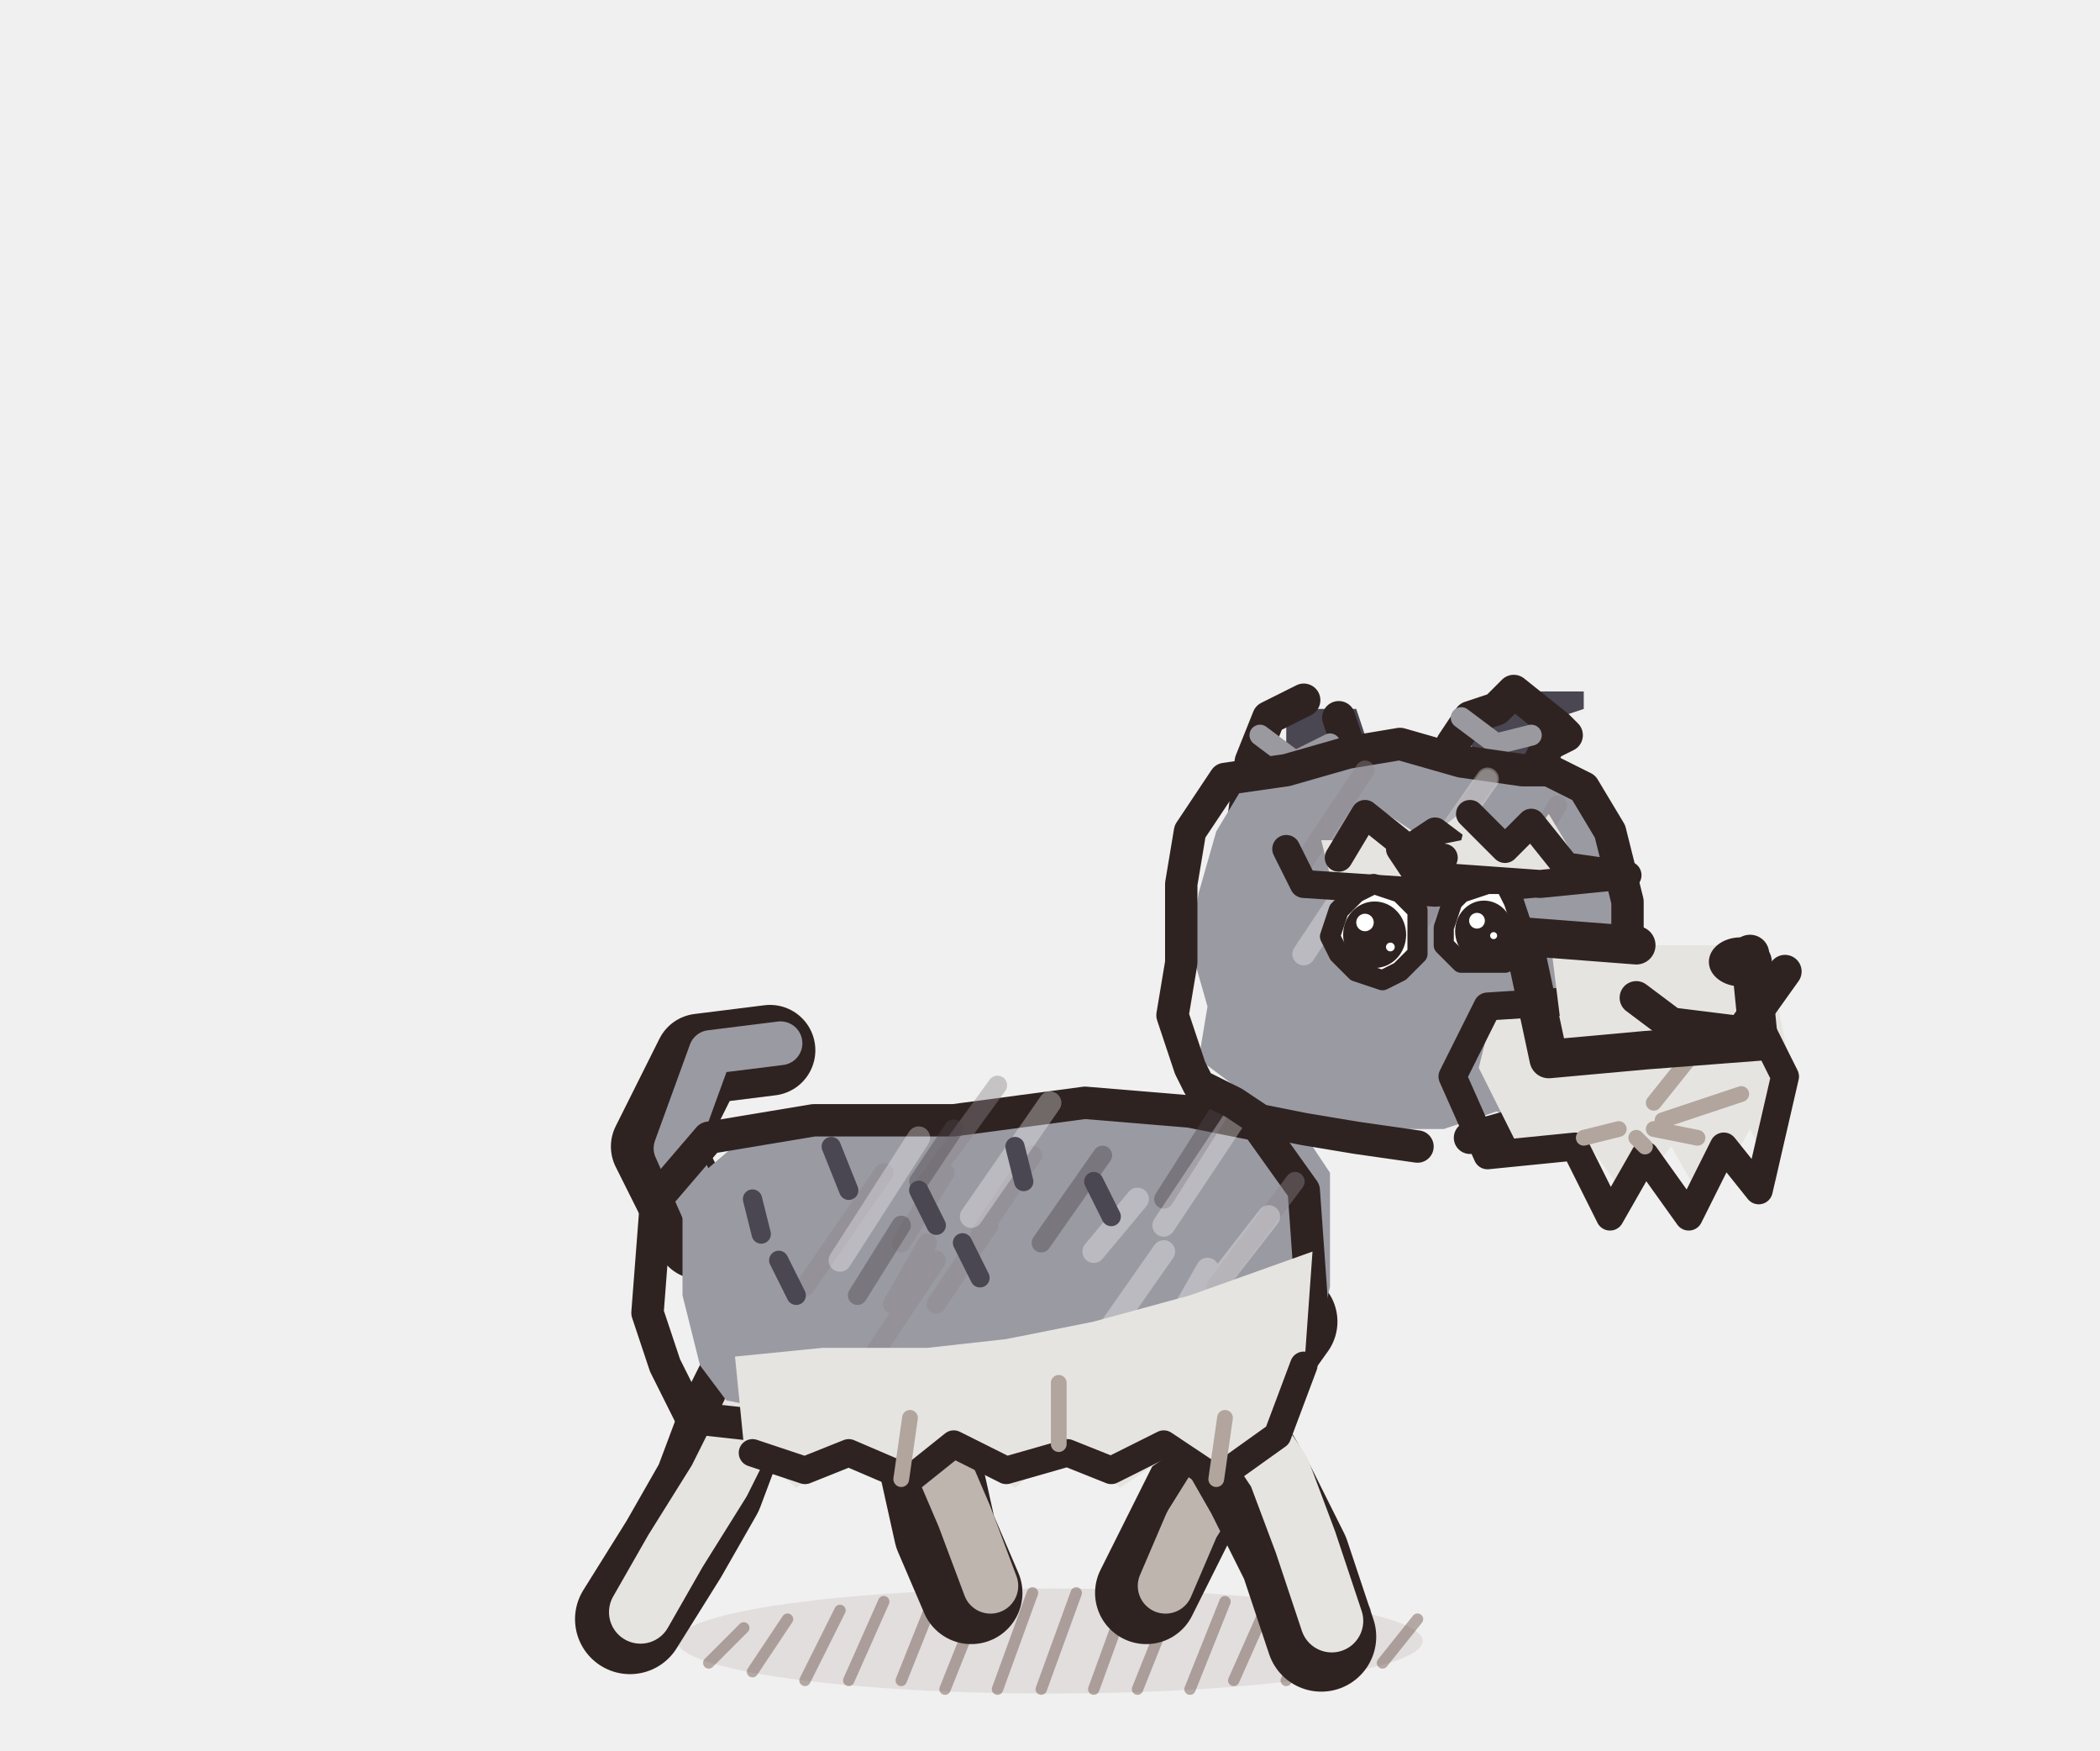
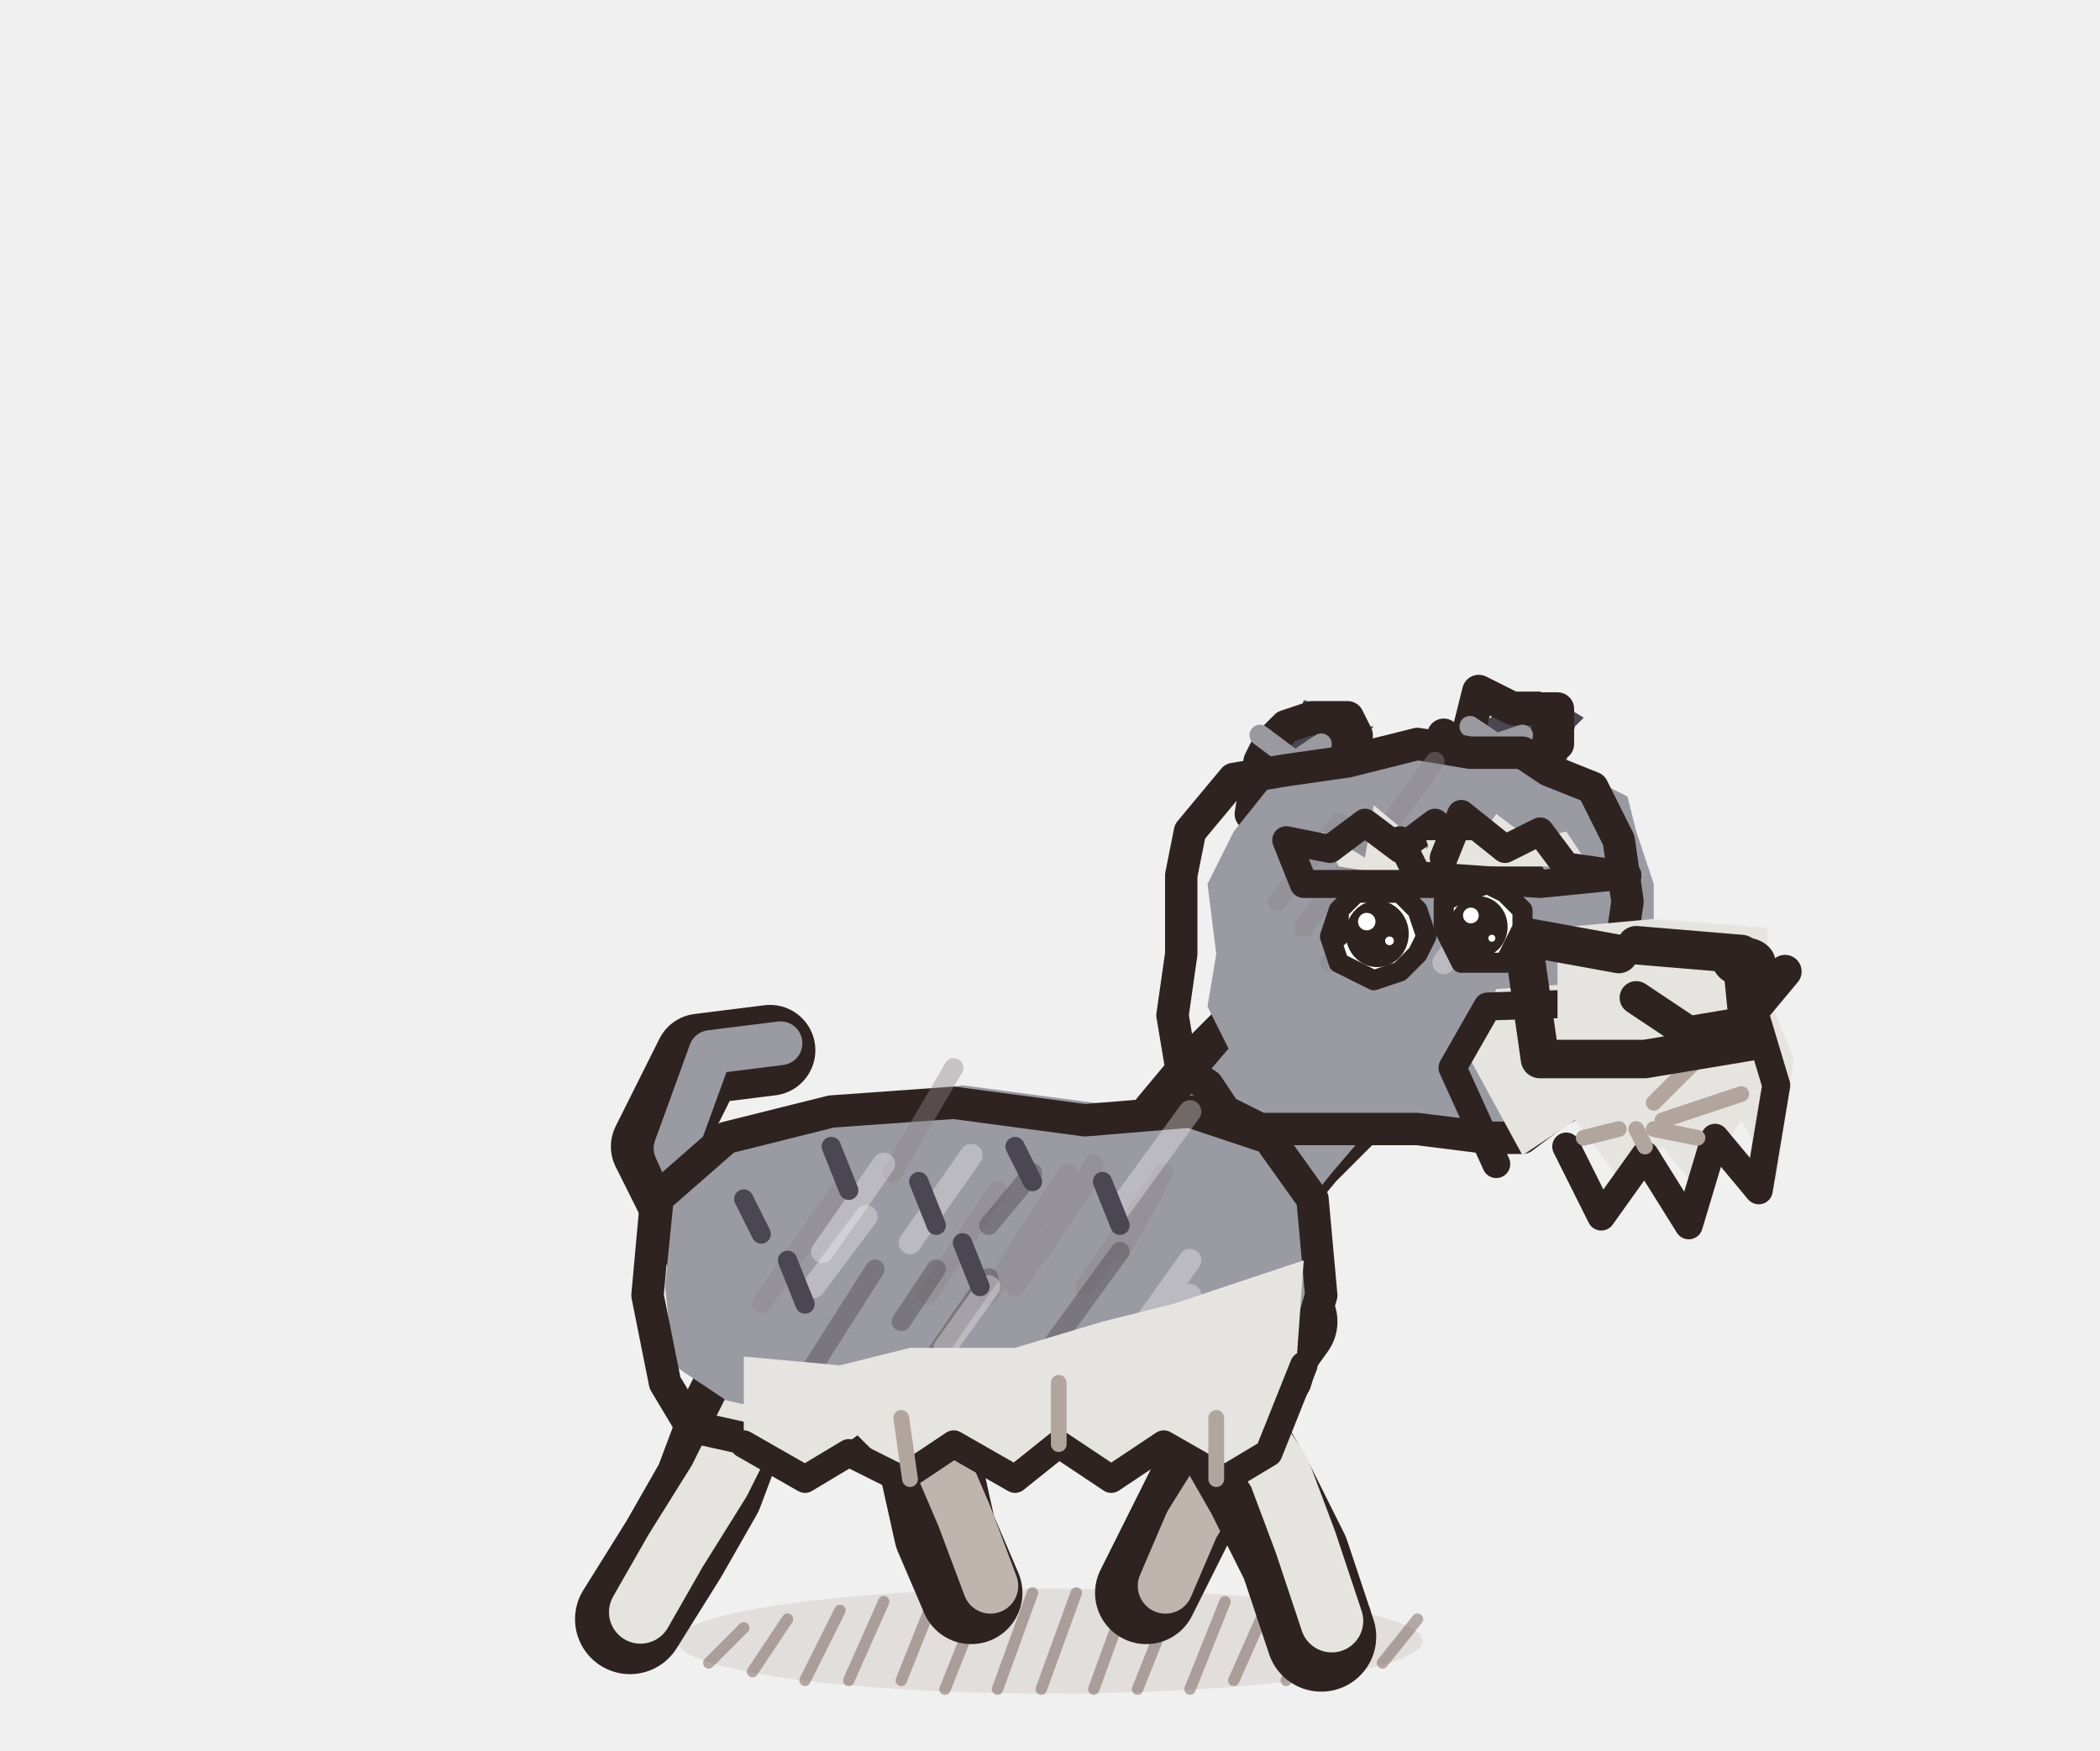
<svg xmlns="http://www.w3.org/2000/svg" width="240" height="200" class="pa-dog pa-pose-walk" viewBox="0 0 240 200" role="img" aria-label="Muesli the Miniature Schnauzer, walk">
  <g>
    <ellipse cx="120" cy="187.5" rx="42.6" ry="6" fill="#5B3D32" opacity="0.1" />
    <path d="M81 190l4 -4M86 191l4 -6M92 192l4 -8M97 192l4 -9M103 192l4 -10M108 193l4 -10M114 193l4 -11M119 193l4 -11M125 193l4 -11M130 193l4 -10M136 193l4 -10M141 192l4 -9M147 192l4 -8M152 191l4 -7M158 190l4 -5" stroke="#5B3D32" stroke-width="1.3" stroke-linecap="round" opacity="0.4" fill="none" />
    <g class="pa-d-f0">
      <path d="M80 141L75 131L80 121L88 120" fill="none" stroke="#2E2320" stroke-width="10.365" stroke-linecap="round" stroke-linejoin="round" />
      <path d="M80 141L76 132L80 121L88 120" fill="none" stroke="#9A9AA3" stroke-width="5" stroke-linecap="round" stroke-linejoin="round" transform="translate(1.2 -0.8)" />
      <g class="pa-d-leg pa-d-leg-FH">
        <path d="M97 150L101 158L106 166L108 175L111 182" fill="none" stroke="#2E2320" stroke-width="11.701" stroke-linecap="round" stroke-linejoin="round" />
        <path d="M97 150L101 158L106 167L109 174L112 182" fill="none" stroke="#bfb5af" stroke-width="6.336" stroke-linecap="round" stroke-linejoin="round" transform="translate(1.2 -0.8)" />
      </g>
      <g class="pa-d-leg pa-d-leg-FF">
        <path d="M147 151L142 158L139 166L135 174L131 182" fill="none" stroke="#2E2320" stroke-width="11.701" stroke-linecap="round" stroke-linejoin="round" />
        <path d="M147 151L143 159L140 167L135 175L132 182" fill="none" stroke="#bfb5af" stroke-width="6.336" stroke-linecap="round" stroke-linejoin="round" transform="translate(1.2 -0.8)" />
      </g>
      <g class="pa-d-leg pa-d-leg-NH">
        <path d="M88 154L84 162L81 170L77 177L72 185" fill="none" stroke="#2E2320" stroke-width="12.565" stroke-linecap="round" stroke-linejoin="round" />
        <path d="M87 154L85 162L81 170L76 178L72 185" fill="none" stroke="#E6E4E0" stroke-width="7.2" stroke-linecap="round" stroke-linejoin="round" transform="translate(1.2 -0.8)" />
      </g>
      <g class="pa-d-leg pa-d-leg-NF">
        <path d="M135 155L140 163L144 170L148 178L151 187" fill="none" stroke="#2E2320" stroke-width="12.565" stroke-linecap="round" stroke-linejoin="round" />
        <path d="M136 154L141 163L145 169L148 177L151 186" fill="none" stroke="#E6E4E0" stroke-width="7.2" stroke-linecap="round" stroke-linejoin="round" transform="translate(1.2 -0.8)" />
      </g>
-       <path d="M152 134L152 147L150 156L147 160L135 163L128 162L119 163L106 162L93 162L83 160L80 156L78 148L78 136L85 130L99 127L112 126L126 126L137 128L148 128Z" fill="#9A9AA3" />
-       <path d="M144 129L149 136L150 150L148 157L144 162L134 164L126 164L116 163L103 164L88 163L79 162L76 156L74 150L75 137L81 130L93 128L109 128L124 126L136 127L146 129" fill="none" stroke="#2E2320" stroke-width="3.7" stroke-linecap="round" stroke-linejoin="round" />
-       <path d="M99 156L107 144M112 141L118 132M102 149L106 142M106 135L114 124M103 142L108 134M139 147L148 135M92 147L101 134M107 149L113 140" stroke="#8c868a" stroke-width="2.2" stroke-linecap="round" opacity=".42" />
-       <path d="M96 144L105 130M111 139L120 126M125 143L130 137M126 153L133 143" stroke="#fff" stroke-width="2.6" stroke-linecap="round" opacity=".32" />
-       <path d="M119 142L126 132M133 137L140 126M105 135L109 129M122 158L126 152M98 148L103 140" stroke="#4e444b" stroke-width="2.2" stroke-linecap="round" opacity=".42" />
-       <path d="M134 152L138 145M133 140L141 128M138 148L145 139" stroke="#fff" stroke-width="2.6" stroke-linecap="round" opacity=".32" />
-       <path d="M86 137L87 141" fill="none" stroke="#4A4652" stroke-width="2.2" stroke-linecap="round" stroke-linejoin="round" />
+       <path d="M136 141L139 133L144 127L149 122L156 115" fill="none" stroke="#2E2320" stroke-width="23.565" stroke-linecap="round" stroke-linejoin="round" />
+       <path d="M134 141L140 134L144 129L150 122L155 115" fill="none" stroke="#9A9AA3" stroke-width="18.2" stroke-linecap="round" stroke-linejoin="round" transform="translate(1.2 -0.8)" />
+       <path d="M151 135L151 148L149 156L144 161L135 163L127 163L118 162L103 162L92 162L83 160L77 156L76 147L77 137L84 128L97 126L110 124L125 126L135 126L147 128Z" fill="#9A9AA3" />
+       <path d="M132 164L126 163L117 164L102 164L88 165L79 163L76 158L74 148L75 137L83 130L95 127L109 126L124 128L136 127L145 130L150 137L151 148L148 158L145 163L134 164" fill="none" stroke="#2E2320" stroke-width="3.7" stroke-linecap="round" stroke-linejoin="round" />
+       <path d="M113 148L122 134M119 143L125 133M128 143L132 136M106 148L114 136M87 149L96 136M102 134L109 122M124 147L133 134M116 147L125 134" stroke="#8c868a" stroke-width="2.2" stroke-linecap="round" opacity=".42" />
+       <path d="M131 151L136 144M94 143L101 133M131 155L136 148M128 138L136 127" stroke="#fff" stroke-width="2.6" stroke-linecap="round" opacity=".32" />
+       <path d="M104 159L113 146M113 140L118 134M93 156L100 145M120 154L128 143M103 151L107 145" stroke="#4e444b" stroke-width="2.2" stroke-linecap="round" opacity=".42" />
+       <path d="M93 147L99 139M104 142L111 132M108 154L113 147" stroke="#fff" stroke-width="2.6" stroke-linecap="round" opacity=".32" />
+       <path d="M85 137L87 141" fill="none" stroke="#4A4652" stroke-width="2.2" stroke-linecap="round" stroke-linejoin="round" />
      <path d="M95 131L97 136" fill="none" stroke="#4A4652" stroke-width="2.2" stroke-linecap="round" stroke-linejoin="round" />
-       <path d="M105 136L107 140" fill="none" stroke="#4A4652" stroke-width="2.2" stroke-linecap="round" stroke-linejoin="round" />
-       <path d="M116 131L117 135" fill="none" stroke="#4A4652" stroke-width="2.2" stroke-linecap="round" stroke-linejoin="round" />
-       <path d="M125 135L127 139" fill="none" stroke="#4A4652" stroke-width="2.2" stroke-linecap="round" stroke-linejoin="round" />
-       <path d="M89 144L91 148" fill="none" stroke="#4A4652" stroke-width="2.2" stroke-linecap="round" stroke-linejoin="round" />
-       <path d="M110 142L112 146" fill="none" stroke="#4A4652" stroke-width="2.2" stroke-linecap="round" stroke-linejoin="round" />
-       <path d="M150 143L149 157L145 166L140 169L134 166L128 170L122 165L116 170L109 165L102 169L97 166L91 170L85 165L84 155L94 154L106 154L115 153L125 151L136 148Z" fill="#E6E4E0" />
-       <path d="M149 156L146 164L139 169L133 165L127 168L122 166L115 168L109 165L104 169L97 166L92 168L86 166" fill="none" stroke="#2E2320" stroke-width="3.145" stroke-linecap="round" stroke-linejoin="round" />
-       <path d="M140 162L139 169" fill="none" stroke="#b1a59e" stroke-width="1.8" stroke-linecap="round" stroke-linejoin="round" />
+       <path d="M105 135L107 140" fill="none" stroke="#4A4652" stroke-width="2.2" stroke-linecap="round" stroke-linejoin="round" />
+       <path d="M116 131L118 135" fill="none" stroke="#4A4652" stroke-width="2.2" stroke-linecap="round" stroke-linejoin="round" />
+       <path d="M126 135L128 140" fill="none" stroke="#4A4652" stroke-width="2.2" stroke-linecap="round" stroke-linejoin="round" />
+       <path d="M90 144L92 149" fill="none" stroke="#4A4652" stroke-width="2.2" stroke-linecap="round" stroke-linejoin="round" />
+       <path d="M110 142L112 147" fill="none" stroke="#4A4652" stroke-width="2.2" stroke-linecap="round" stroke-linejoin="round" />
+       <path d="M149 144L148 158L145 165L139 168L132 164L128 169L121 164L115 169L110 165L103 169L98 164L91 169L85 165L85 155L96 156L104 154L116 154L126 151L134 149Z" fill="#E6E4E0" />
+       <path d="M149 156L145 166L140 169L133 165L127 169L121 165L116 169L109 165L103 169L97 166L92 169L85 165" fill="none" stroke="#2E2320" stroke-width="3.145" stroke-linecap="round" stroke-linejoin="round" />
+       <path d="M139 162L139 169" fill="none" stroke="#b1a59e" stroke-width="1.8" stroke-linecap="round" stroke-linejoin="round" />
      <path d="M121 158L121 165" fill="none" stroke="#b1a59e" stroke-width="1.8" stroke-linecap="round" stroke-linejoin="round" />
-       <path d="M104 162L103 169" fill="none" stroke="#b1a59e" stroke-width="1.8" stroke-linecap="round" stroke-linejoin="round" />
-       <path d="M145 93L147 86L147 81L150 81L152 81L155 81L156 84L154 84L156 84L158 88L156 91L148 94Z" fill="#4A4652" />
-       <path d="M153 82L154 85L152 86L152 86L155 89L153 91L145 95L142 95L143 87L145 82L147 81L149 80" fill="none" stroke="#2E2320" stroke-width="3.8" stroke-linecap="round" stroke-linejoin="round" />
-       <path d="M144 84L148 87L152 85" fill="none" stroke="#9b99a0" stroke-width="2.4" stroke-linecap="round" stroke-linejoin="round" />
-       <path d="M168 85L170 82L171 81L173 79L177 79L181 79L181 81L178 82L178 86L180 92L179 94L171 89Z" fill="#4A4652" />
-       <path d="M166 87L166 85L168 82L171 81L173 79L178 83L179 84L177 85L176 87L178 94L174 97L168 93" fill="none" stroke="#2E2320" stroke-width="3.8" stroke-linecap="round" stroke-linejoin="round" />
-       <path d="M167 82L171 85L175 84" fill="none" stroke="#9b99a0" stroke-width="2.4" stroke-linecap="round" stroke-linejoin="round" />
-       <path d="M149 87L157 87L162 86L168 87L173 87L178 88L182 91L186 96L187 101L187 111L188 118L185 122L184 124L179 126L176 128L171 127L165 129L158 129L151 128L147 127L143 126L141 124L137 121L138 115L136 108L137 102L139 95L142 90Z" fill="#9A9AA3" />
-       <path d="M162 131L155 130L149 129L144 128L141 126L137 124L136 122L134 116L135 110L135 101L136 95L140 89L147 88L154 86L160 85L167 87L174 88L177 88L181 90L184 95L186 103L186 111L186 117L184 124L182 127L179 128L175 128L168 130" fill="none" stroke="#2E2320" stroke-width="3.7" stroke-linecap="round" stroke-linejoin="round" />
-       <path d="M148 100L156 88M162 100L170 89M172 102L178 92M159 110L166 100" stroke="#8c868a" stroke-width="2.2" stroke-linecap="round" opacity=".42" />
-       <path d="M163 99L170 89M149 109L153 103" stroke="#fff" stroke-width="2.6" stroke-linecap="round" opacity=".32" />
-       <path d="M171 114L203 114L205 124L203 135L200 129L195 138L191 131L186 137L181 130L174 132L169 122Z" fill="#E6E4E0" />
-       <path d="M199 113L204 123L201 136L197 131L193 139L188 132L184 139L180 131L170 132L166 123L170 115L201 113" fill="none" stroke="#2E2320" stroke-width="3.2" stroke-linecap="round" stroke-linejoin="round" />
-       <path d="M189 126L193 121L196 118" fill="none" stroke="#b1a59e" stroke-width="1.8" stroke-linecap="round" stroke-linejoin="round" />
+       <path d="M103 162L104 169" fill="none" stroke="#b1a59e" stroke-width="1.8" stroke-linecap="round" stroke-linejoin="round" />
+       <path d="M146 94L147 87L148 83L149 80L153 81L156 83L157 83L155 85L156 85L157 88L156 91L149 93Z" fill="#4A4652" />
+       <path d="M154 84L152 84L152 86L155 89L154 91L146 95L143 93L144 87L145 85L147 83L150 82L154 82L155 84" fill="none" stroke="#2E2320" stroke-width="3.8" stroke-linecap="round" stroke-linejoin="round" />
+       <path d="M144 84L148 87L151 85" fill="none" stroke="#9b99a0" stroke-width="2.4" stroke-linecap="round" stroke-linejoin="round" />
+       <path d="M169 86L169 83L173 80L173 79L176 79L181 82L181 82L180 83L179 87L181 94L179 94L172 90Z" fill="#4A4652" />
+       <path d="M168 83L169 79L173 81L178 81L178 85L177 83L176 87L176 94L174 96L167 91L164 87L165 84" fill="none" stroke="#2E2320" stroke-width="3.8" stroke-linecap="round" stroke-linejoin="round" />
+       <path d="M168 83L171 85L174 84" fill="none" stroke="#9b99a0" stroke-width="2.4" stroke-linecap="round" stroke-linejoin="round" />
+       <path d="M150 88L158 86L163 86L170 87L176 86L182 89L186 91L187 95L189 101L189 111L189 117L186 123L185 125L181 126L177 129L172 129L165 129L159 129L153 129L148 127L144 125L142 123L140 119L138 115L139 109L138 101L141 95L145 90Z" fill="#9A9AA3" />
+       <path d="M185 117L185 123L182 125L178 127L174 130L170 130L162 129L155 129L149 129L144 129L140 127L138 124L135 122L134 116L135 109L135 100L136 95L141 89L147 88L154 87L162 85L168 86L174 86L177 88L182 90L185 96L186 103L185 110L187 118" fill="none" stroke="#2E2320" stroke-width="3.7" stroke-linecap="round" stroke-linejoin="round" />
+       <path d="M152 110L156 104M156 98L164 87M146 103L153 94M149 106L157 95" stroke="#8c868a" stroke-width="2.2" stroke-linecap="round" opacity=".42" />
+       <path d="M165 110L173 99M168 107L174 99" stroke="#fff" stroke-width="2.6" stroke-linecap="round" opacity=".32" />
+       <path d="M171 113L201 111L205 121L203 135L199 128L194 136L190 131L186 136L180 128L174 132L168 121Z" fill="#E6E4E0" />
+       <path d="M171 133L166 122L170 115L200 114L203 124L201 136L196 130L193 140L188 132L183 139L179 131" fill="none" stroke="#2E2320" stroke-width="3.2" stroke-linecap="round" stroke-linejoin="round" />
+       <path d="M189 126L193 122L197 118" fill="none" stroke="#b1a59e" stroke-width="1.8" stroke-linecap="round" stroke-linejoin="round" />
      <path d="M190 128L199 125" fill="none" stroke="#b1a59e" stroke-width="1.8" stroke-linecap="round" stroke-linejoin="round" />
      <path d="M189 129L194 130" fill="none" stroke="#b1a59e" stroke-width="1.8" stroke-linecap="round" stroke-linejoin="round" />
-       <path d="M187 130L188 131" fill="none" stroke="#b1a59e" stroke-width="1.8" stroke-linecap="round" stroke-linejoin="round" />
+       <path d="M187 129L188 131" fill="none" stroke="#b1a59e" stroke-width="1.8" stroke-linecap="round" stroke-linejoin="round" />
      <path d="M185 129L181 130" fill="none" stroke="#b1a59e" stroke-width="1.8" stroke-linecap="round" stroke-linejoin="round" />
-       <path d="M152 100L151 96L156 96L157 92L163 96L168 92L170 97L178 99L166 101Z" fill="#E6E4E0" />
-       <path d="M153 98L156 93L161 97L164 95L168 98L175 101L164 102L149 101L147 97" fill="none" stroke="#2E2320" stroke-width="3.2" stroke-linecap="round" stroke-linejoin="round" />
-       <path d="M164 100L162 97L167 96L168 92L174 97L177 93L180 98L187 100L177 101Z" fill="#E6E4E0" />
-       <path d="M168 93L172 97L175 94L179 99L186 100L176 101L162 100L160 97L165 98" fill="none" stroke="#2E2320" stroke-width="3.2" stroke-linecap="round" stroke-linejoin="round" />
-       <path d="M177 106L189 108L202 108L202 117L192 119L179 122Z" fill="#E6E4E0" />
-       <path d="M200 109L201 119L188 120L177 121L174 107L187 108" fill="none" stroke="#2E2320" stroke-width="4.4" stroke-linecap="round" stroke-linejoin="round" />
-       <path d="M162 107L162 109L160 111L157 112L155 111L153 109L153 107L153 104L155 102L158 102L160 102L162 104Z" fill="#FFFFFF" />
-       <path d="M162 109L160 111L158 112L155 111L153 109L152 107L153 104L155 102L157 101L160 102L162 104L162 107L162 109L160 111" fill="none" stroke="#2E2320" stroke-width="2.3" stroke-linecap="round" stroke-linejoin="round" />
-       <ellipse cx="157.1" cy="106.8" rx="3.6" ry="3.8" fill="#2E2320" />
-       <ellipse cx="156" cy="105.4" rx="1" ry="1" fill="#FFFFFF" />
-       <ellipse cx="158.9" cy="108.2" rx="0.5" ry="0.5" fill="#FFFFFF" />
-       <path d="M174 106L174 108L172 110L169 110L167 110L165 108L165 106L165 104L167 102L169 101L172 102L173 103Z" fill="#FFFFFF" />
-       <path d="M167 102L169 101L172 101L173 103L174 106L173 108L172 110L169 110L167 110L165 108L165 106L166 103L167 102L170 101" fill="none" stroke="#2E2320" stroke-width="2.3" stroke-linecap="round" stroke-linejoin="round" />
-       <ellipse cx="169.6" cy="106.4" rx="3.3" ry="3.5" fill="#2E2320" />
-       <ellipse cx="168.8" cy="105.2" rx="0.9" ry="0.9" fill="#FFFFFF" />
-       <ellipse cx="170.7" cy="106.9" rx="0.4" ry="0.4" fill="#FFFFFF" />
-       <ellipse cx="198.9" cy="109.9" rx="3.6" ry="2.8" fill="#2E2320" />
-       <path d="M187 114L191 117L199 118L204 111" fill="none" stroke="#2E2320" stroke-width="3.8" stroke-linecap="round" stroke-linejoin="round" />
+       <path d="M153 99L151 95L156 98L157 92L163 97L167 94L172 98L177 100L166 101Z" fill="#E6E4E0" />
+       <path d="M168 99L175 100L164 101L149 101L147 96L152 97L156 94L160 97L164 94L169 98" fill="none" stroke="#2E2320" stroke-width="3.2" stroke-linecap="round" stroke-linejoin="round" />
+       <path d="M164 99L163 96L169 96L171 93L175 96L179 95L181 98L188 100L179 99Z" fill="#E6E4E0" />
+       <path d="M165 98L167 93L172 97L176 95L179 99L186 100L176 101L162 100L160 96" fill="none" stroke="#2E2320" stroke-width="3.2" stroke-linecap="round" stroke-linejoin="round" />
+       <path d="M178 106L189 105L202 106L202 116L191 118L178 120Z" fill="#E6E4E0" />
+       <path d="M187 108L199 109L200 119L188 121L176 121L174 107L185 109" fill="none" stroke="#2E2320" stroke-width="4.4" stroke-linecap="round" stroke-linejoin="round" />
+       <path d="M163 107L162 109L160 111L158 111L155 111L153 109L153 107L153 104L155 102L158 101L160 102L162 104Z" fill="#FFFFFF" />
+       <path d="M153 107L153 104L155 102L158 102L160 102L162 104L163 107L162 109L160 111L157 112L155 111L153 110L152 107L153 104" fill="none" stroke="#2E2320" stroke-width="2.3" stroke-linecap="round" stroke-linejoin="round" />
+       <ellipse cx="157.4" cy="106.7" rx="3.6" ry="3.8" fill="#2E2320" />
+       <ellipse cx="156.2" cy="105.3" rx="1" ry="1" fill="#FFFFFF" />
+       <ellipse cx="158.8" cy="107.5" rx="0.5" ry="0.5" fill="#FFFFFF" />
+       <path d="M174 106L173 108L171 110L169 110L167 110L165 108L165 106L165 103L167 102L169 101L172 102L173 103Z" fill="#FFFFFF" />
+       <path d="M170 101L172 102L174 104L174 106L173 108L172 110L169 110L167 110L166 108L165 106L165 103L167 102L170 101L172 102" fill="none" stroke="#2E2320" stroke-width="2.3" stroke-linecap="round" stroke-linejoin="round" />
+       <ellipse cx="169" cy="105.9" rx="3.3" ry="3.5" fill="#2E2320" />
+       <ellipse cx="168.1" cy="104.6" rx="0.9" ry="0.9" fill="#FFFFFF" />
+       <ellipse cx="170.5" cy="107.2" rx="0.4" ry="0.4" fill="#FFFFFF" />
+       <ellipse cx="199.3" cy="109.9" rx="3.6" ry="2.8" fill="#2E2320" />
+       <path d="M187 114L193 118L199 117L204 111" fill="none" stroke="#2E2320" stroke-width="3.8" stroke-linecap="round" stroke-linejoin="round" />
    </g>
  </g>
</svg>
